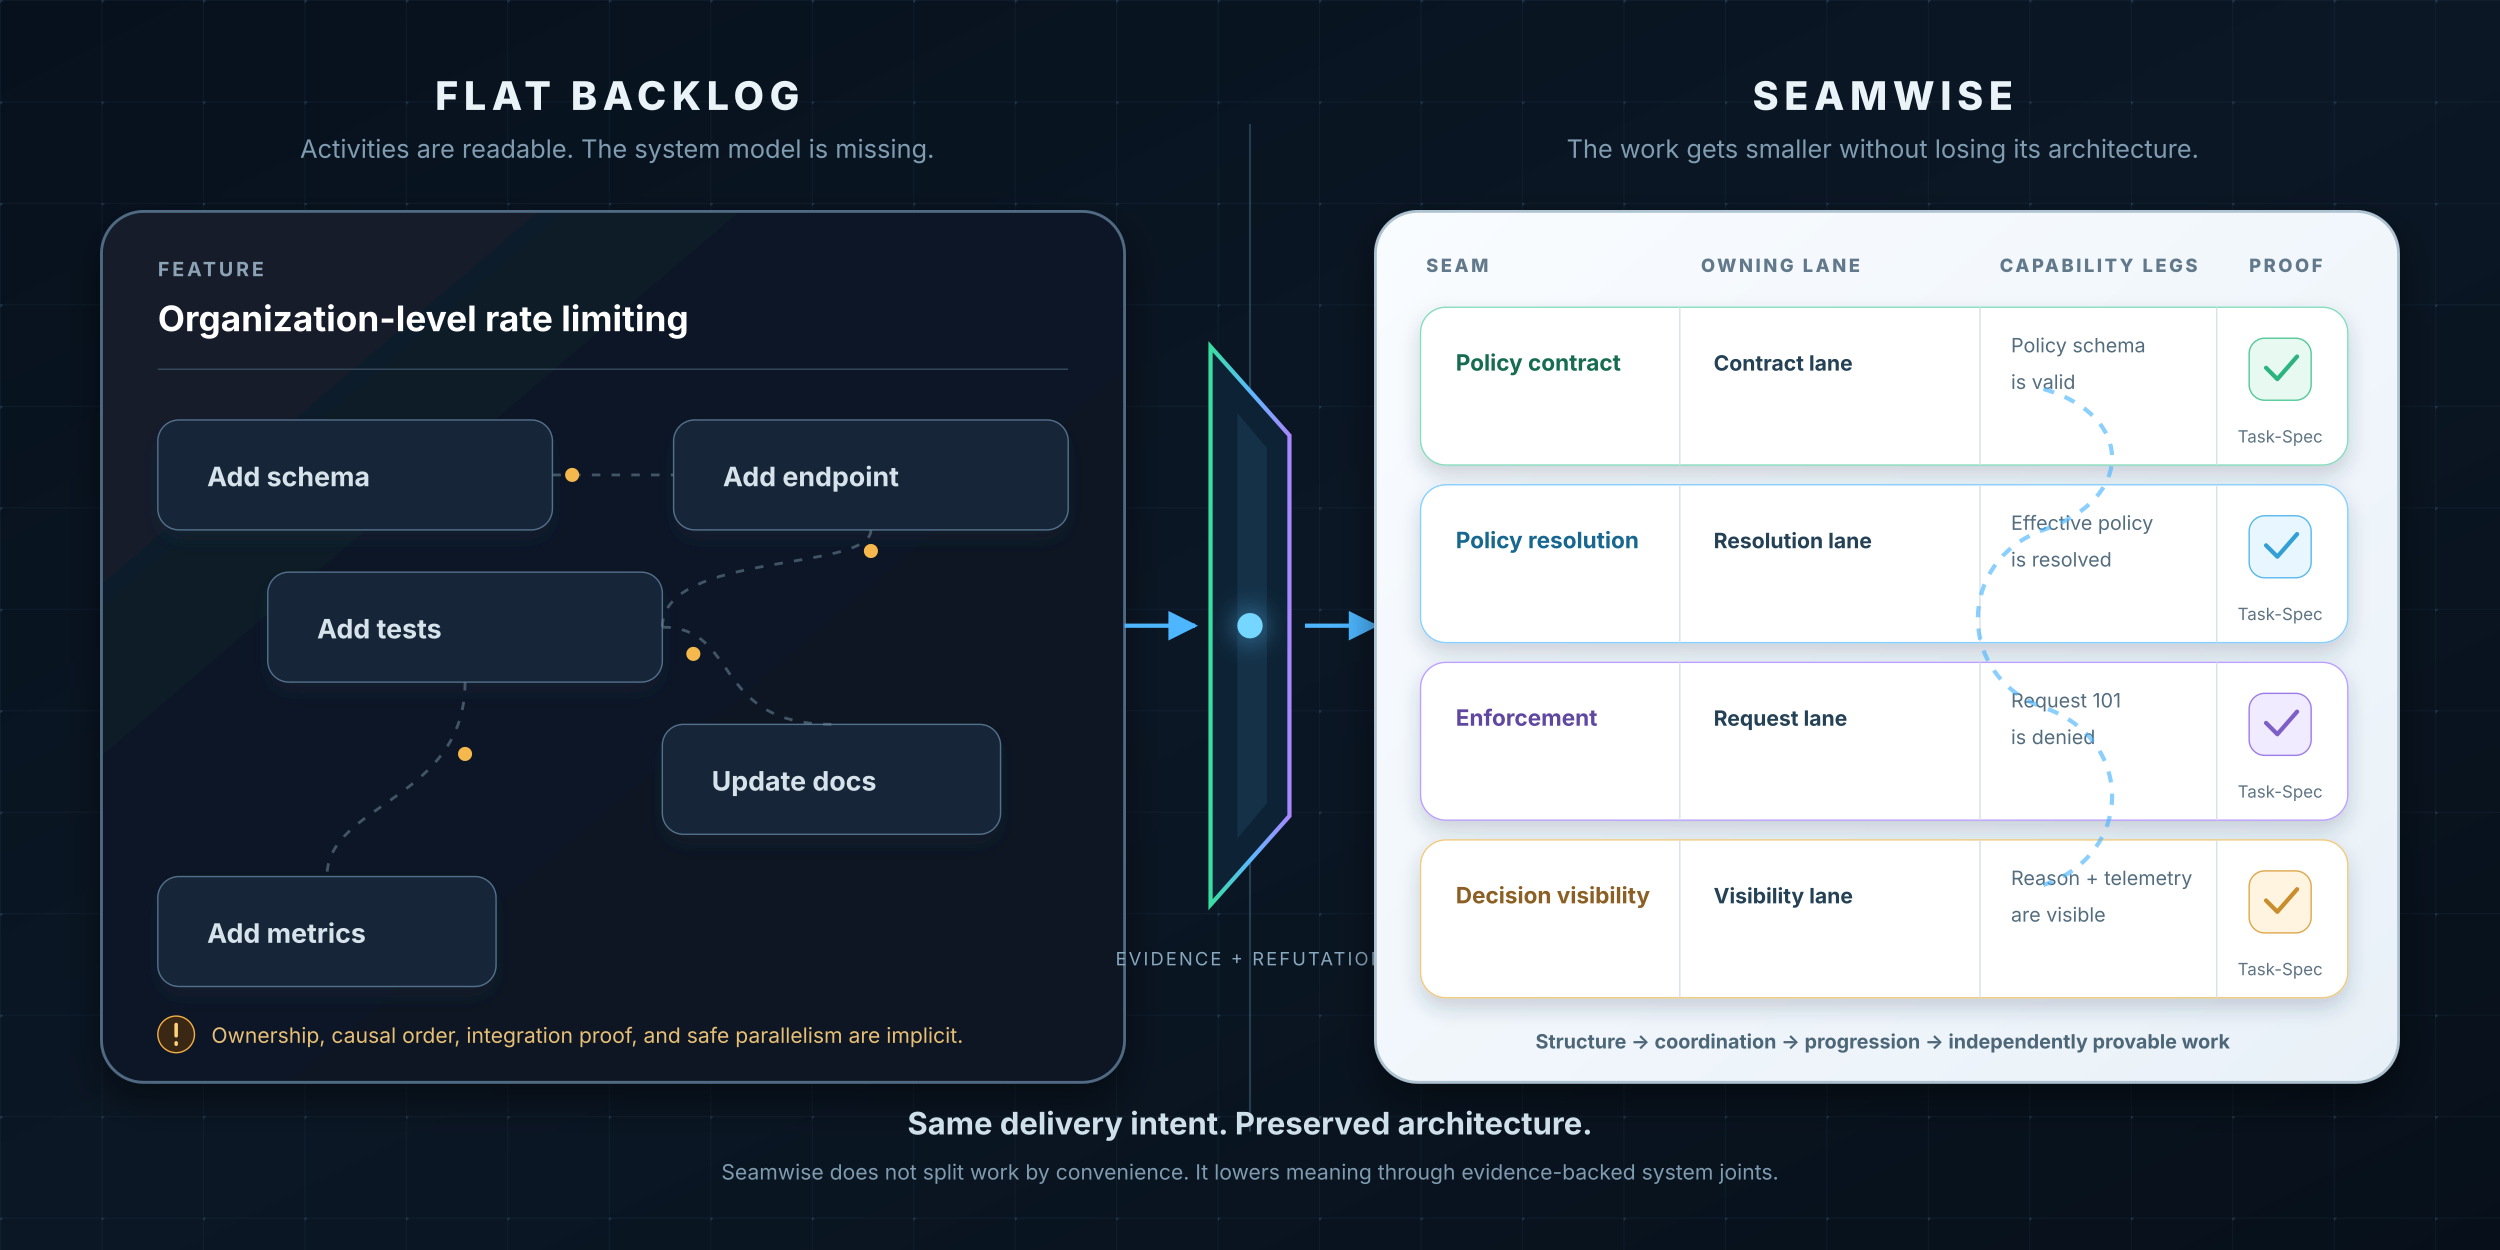
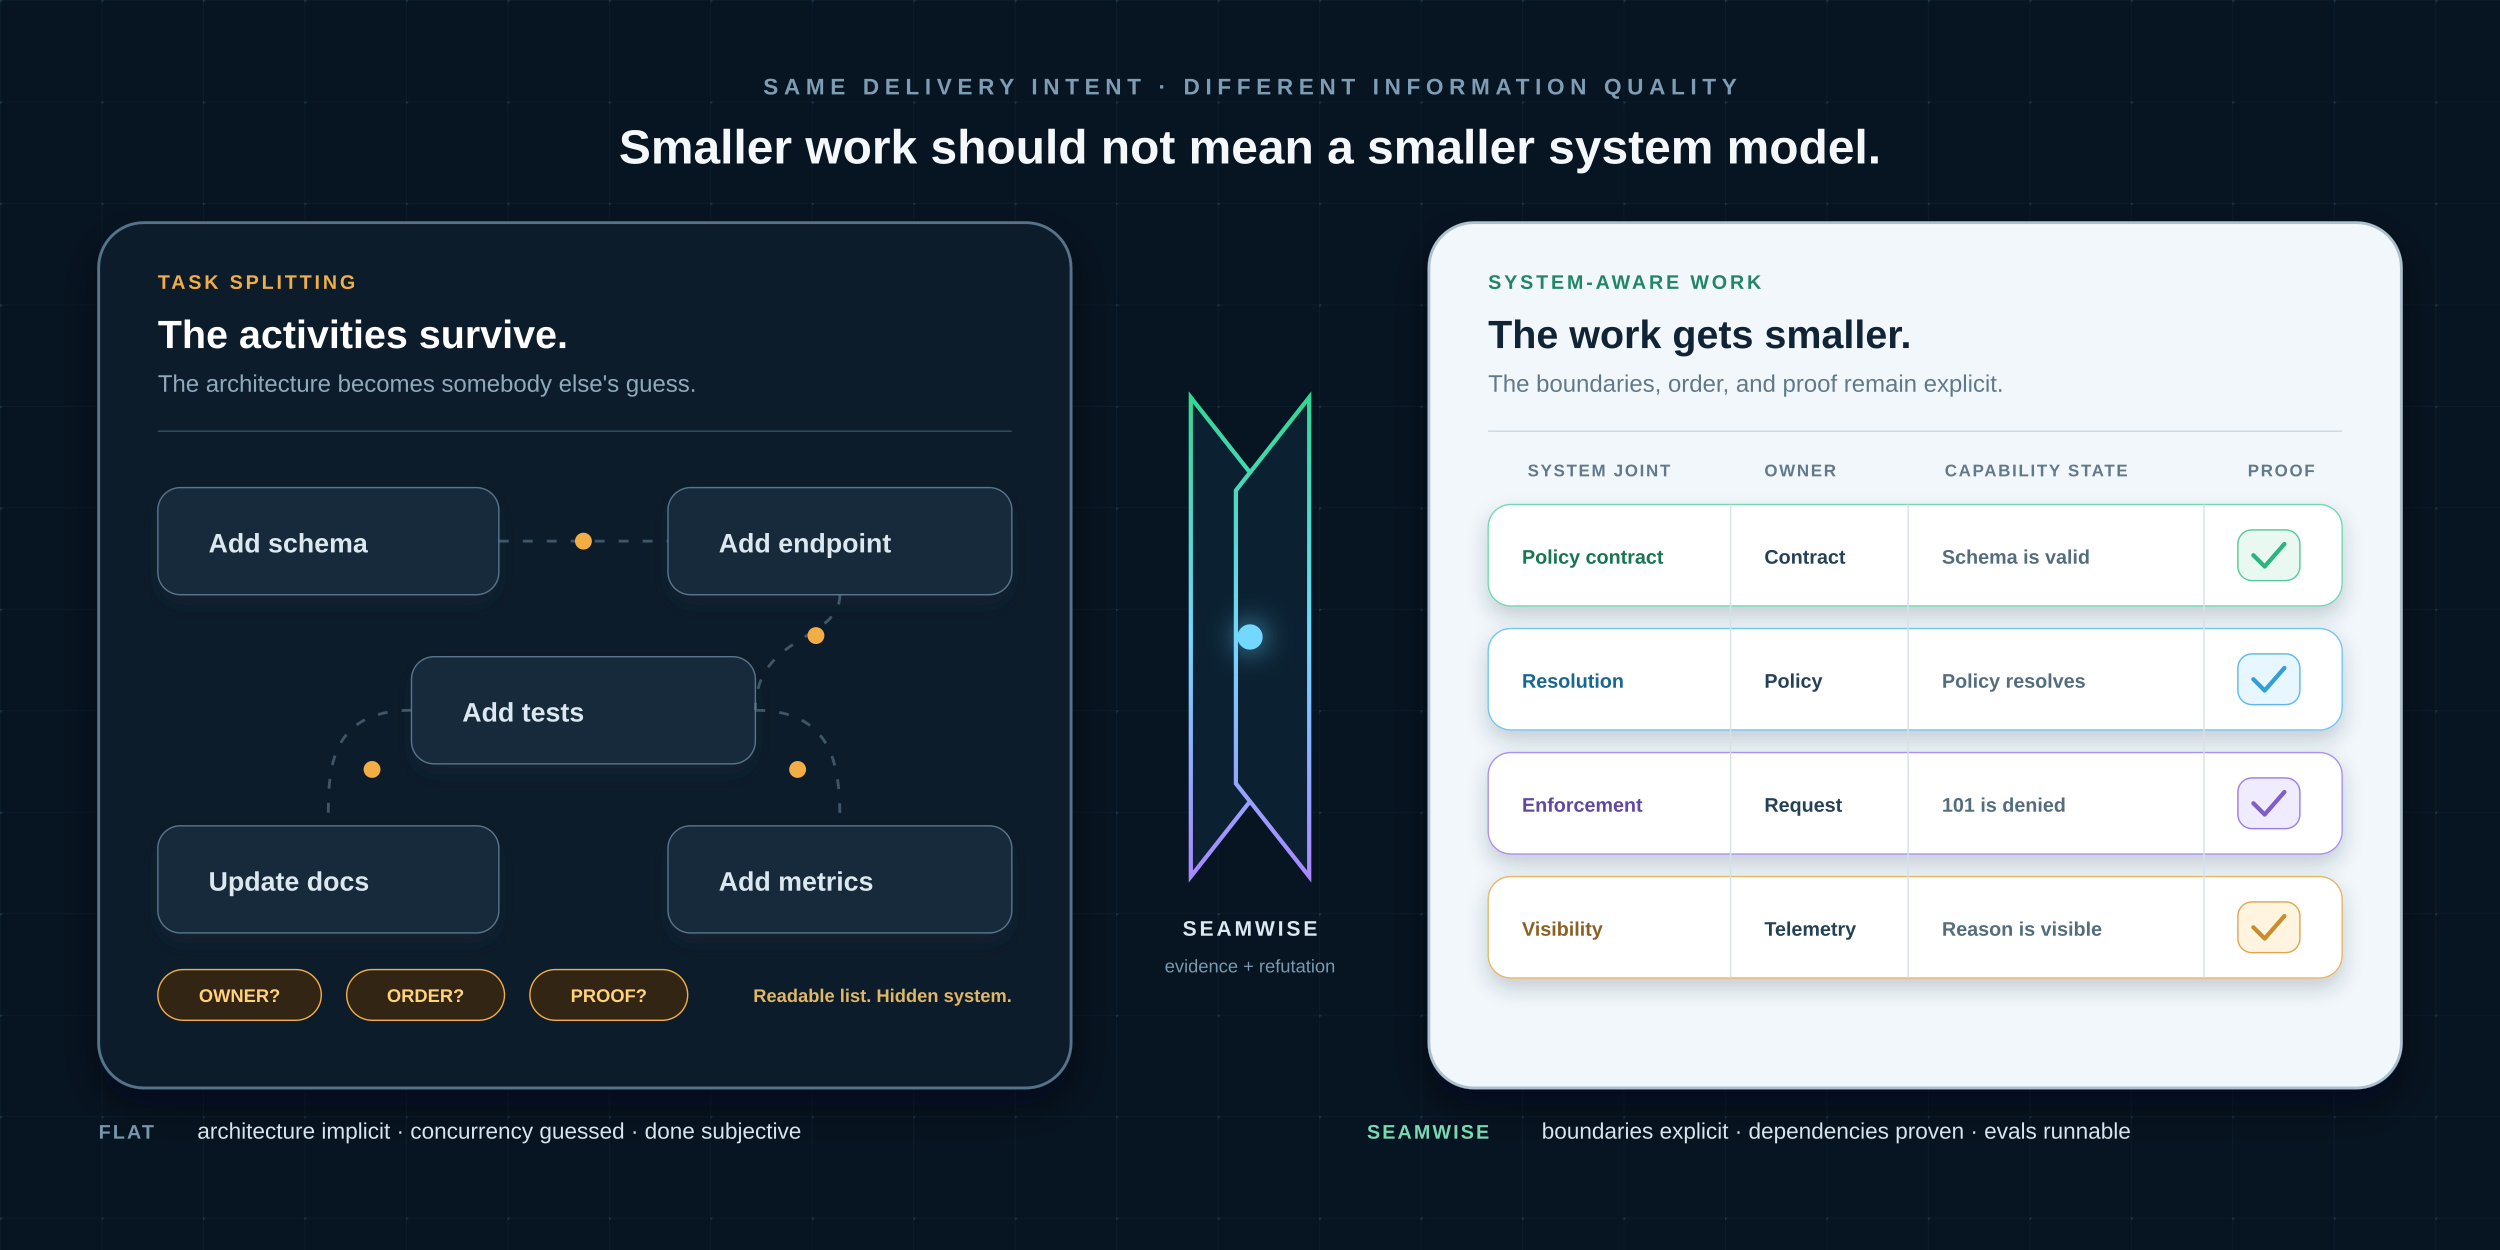
<svg xmlns="http://www.w3.org/2000/svg" width="1774" height="887" viewBox="0 0 1774 887" role="img" aria-labelledby="title desc">
  <defs>
-     <linearGradient id="background" x1="0" y1="0" x2="1" y2="1">
-       <stop offset="0" stop-color="#07111d" />
-       <stop offset="0.5" stop-color="#0b1725" />
-       <stop offset="1" stop-color="#07101a" />
+     <linearGradient id="bg" x1="0" y1="0" x2="1" y2="1">
+       <stop offset="0" stop-color="#06111d" />
+       <stop offset=".55" stop-color="#091827" />
+       <stop offset="1" stop-color="#07111c" />
    </linearGradient>
-     <linearGradient id="leftPanel" x1="0" y1="0" x2="1" y2="1">
-       <stop offset="0" stop-color="#131c2b" />
-       <stop offset="1" stop-color="#0c1420" />
+     <linearGradient id="left" x1="0" y1="0" x2="1" y2="1">
+       <stop offset="0" stop-color="#141e2b" />
+       <stop offset="1" stop-color="#0d1621" />
    </linearGradient>
-     <linearGradient id="rightPanel" x1="0" y1="0" x2="1" y2="1">
+     <linearGradient id="right" x1="0" y1="0" x2="1" y2="1">
      <stop offset="0" stop-color="#f9fcff" />
      <stop offset="1" stop-color="#e9f1f8" />
    </linearGradient>
-     <linearGradient id="gate" x1="0" y1="0" x2="1" y2="0">
-       <stop offset="0" stop-color="#39dfa0" />
-       <stop offset="0.5" stop-color="#5bbaff" />
+     <linearGradient id="seam" x1="0" y1="0" x2="0" y2="1">
+       <stop offset="0" stop-color="#31d892" />
+       <stop offset=".5" stop-color="#73d8ff" />
      <stop offset="1" stop-color="#a987ff" />
    </linearGradient>
    <pattern id="grid" width="72" height="72" patternUnits="userSpaceOnUse">
-       <path d="M 72 0 L 0 0 0 72" fill="none" stroke="#29435b" stroke-width="1" opacity="0.23" />
-       <circle cx="0" cy="0" r="2" fill="#496a84" opacity="0.3" />
+       <path d="M72 0H0V72" fill="none" stroke="#24435a" stroke-width="1" opacity=".22" />
+       <circle cx="0" cy="0" r="1.8" fill="#416781" opacity=".3" />
    </pattern>
-     <filter id="shadow" x="-30%" y="-30%" width="160%" height="180%">
-       <feDropShadow dx="0" dy="12" stdDeviation="14" flood-color="#00050c" flood-opacity="0.48" />
+     <filter id="shadow" x="-25%" y="-25%" width="150%" height="170%">
+       <feDropShadow dx="0" dy="12" stdDeviation="13" flood-color="#00040a" flood-opacity=".5" />
    </filter>
-     <filter id="softShadow" x="-30%" y="-30%" width="160%" height="180%">
-       <feDropShadow dx="0" dy="7" stdDeviation="7" flood-color="#274054" flood-opacity="0.2" />
+     <filter id="soft" x="-25%" y="-25%" width="150%" height="170%">
+       <feDropShadow dx="0" dy="7" stdDeviation="7" flood-color="#223c51" flood-opacity=".22" />
    </filter>
-     <filter id="glow" x="-100%" y="-100%" width="300%" height="300%">
+     <filter id="glow" x="-150%" y="-150%" width="400%" height="400%">
      <feGaussianBlur stdDeviation="10" result="blur" />
-       <feFlood flood-color="#59c4ff" flood-opacity="0.8" />
+       <feFlood flood-color="#73d8ff" flood-opacity=".85" />
      <feComposite in2="blur" operator="in" />
      <feMerge>
        <feMergeNode />
        <feMergeNode in="SourceGraphic" />
      </feMerge>
    </filter>
-     <marker id="arrow" viewBox="0 0 10 10" refX="9" refY="5" markerWidth="7" markerHeight="7" orient="auto-start-reverse">
-       <path d="M 0 0 L 10 5 L 0 10 z" fill="#4db6ff" />
-     </marker>
  </defs>
-   <rect width="1774" height="887" fill="url(#background)" />
+   <rect width="1774" height="887" fill="#071421" />
  <rect width="1774" height="887" fill="url(#grid)" />
-   <path d="M887 88 V803" stroke="#3c5e77" stroke-width="1.5" opacity="0.55" />
-   <g font-family="Inter, ui-sans-serif, system-ui, -apple-system, BlinkMacSystemFont, Segoe UI, sans-serif">
-     <text x="438" y="78" fill="#eaf3f8" font-size="28" font-weight="760" text-anchor="middle" letter-spacing="4">FLAT BACKLOG</text>
-     <text x="438" y="112" fill="#7f9cb1" font-size="18" text-anchor="middle">Activities are readable. The system model is missing.</text>
-     <text x="1336" y="78" fill="#eaf3f8" font-size="28" font-weight="760" text-anchor="middle" letter-spacing="4">SEAMWISE</text>
-     <text x="1336" y="112" fill="#7f9cb1" font-size="18" text-anchor="middle">The work gets smaller without losing its architecture.</text>
+   <g font-family="Arial">
+     <text x="887" y="67" fill="#7e9db4" font-size="16" font-weight="700" text-anchor="middle" letter-spacing="4">SAME DELIVERY INTENT · DIFFERENT INFORMATION QUALITY</text>
+     <text x="887" y="116" fill="#f4f8fb" font-size="34" font-weight="700" text-anchor="middle">Smaller work should not mean a smaller system model.</text>
    <g filter="url(#shadow)">
-       <rect x="72" y="150" width="726" height="618" rx="30" fill="url(#leftPanel)" stroke="#506b82" stroke-width="2" />
+       <rect x="70" y="158" width="690" height="614" rx="32" fill="#0f1d2b" stroke="#57738a" stroke-width="2" />
+       <rect x="1014" y="158" width="690" height="614" rx="32" fill="#f2f7fb" stroke="#adc1cf" stroke-width="2" />
    </g>
-     <g fill="#8ba3b5" font-size="14" font-weight="700" letter-spacing="2">
-       <text x="112" y="196">FEATURE</text>
+     <text x="112" y="205" fill="#f2ad45" font-size="14" font-weight="700" letter-spacing="2">TASK SPLITTING</text>
+     <text x="112" y="247" fill="#ffffff" font-size="28" font-weight="700">The activities survive.</text>
+     <text x="112" y="278" fill="#8faabd" font-size="17">The architecture becomes somebody else's guess.</text>
+     <line x1="112" y1="306" x2="718" y2="306" stroke="#334d61" />
+     <g filter="url(#soft)" font-size="19" font-weight="700" fill="#dce8ef">
+       <rect x="112" y="346" width="242" height="76" rx="16" fill="#17293a" stroke="#58748a" />
+       <text x="148" y="392">Add schema</text>
+       <rect x="474" y="346" width="244" height="76" rx="16" fill="#17293a" stroke="#58748a" />
+       <text x="510" y="392">Add endpoint</text>
+       <rect x="292" y="466" width="244" height="76" rx="16" fill="#17293a" stroke="#58748a" />
+       <text x="328" y="512">Add tests</text>
+       <rect x="112" y="586" width="242" height="76" rx="16" fill="#17293a" stroke="#58748a" />
+       <text x="148" y="632">Update docs</text>
+       <rect x="474" y="586" width="244" height="76" rx="16" fill="#17293a" stroke="#58748a" />
+       <text x="510" y="632">Add metrics</text>
    </g>
-     <text x="112" y="235" fill="#ffffff" font-size="25" font-weight="740">Organization-level rate limiting</text>
-     <line x1="112" y1="262" x2="758" y2="262" stroke="#354a5c" />
-     <g filter="url(#softShadow)">
-       <rect x="112" y="298" width="280" height="78" rx="15" fill="#172537" stroke="#52708a" />
-       <rect x="478" y="298" width="280" height="78" rx="15" fill="#172537" stroke="#52708a" />
-       <rect x="190" y="406" width="280" height="78" rx="15" fill="#172537" stroke="#52708a" />
-       <rect x="470" y="514" width="240" height="78" rx="15" fill="#172537" stroke="#52708a" />
-       <rect x="112" y="622" width="240" height="78" rx="15" fill="#172537" stroke="#52708a" />
+     <g fill="none" stroke="#617d91" stroke-width="2" stroke-dasharray="7 10" opacity=".6">
+       <path d="M354 384H474" />
+       <path d="M596 422C596 455 536 450 536 504" />
+       <path d="M292 504C230 504 233 552 233 586" />
+       <path d="M536 504C596 504 596 552 596 586" />
    </g>
-     <g font-size="19" font-weight="650">
-       <text x="147" y="345" fill="#d7e3eb">Add schema</text>
-       <text x="513" y="345" fill="#d7e3eb">Add endpoint</text>
-       <text x="225" y="453" fill="#d7e3eb">Add tests</text>
-       <text x="505" y="561" fill="#d7e3eb">Update docs</text>
-       <text x="147" y="669" fill="#d7e3eb">Add metrics</text>
+     <g fill="#f2ad45">
+       <circle cx="414" cy="384" r="6" />
+       <circle cx="579" cy="451" r="6" />
+       <circle cx="264" cy="546" r="6" />
+       <circle cx="566" cy="546" r="6" />
    </g>
-     <g fill="none" stroke="#667f92" stroke-width="2" stroke-dasharray="6 8" opacity="0.6">
-       <path d="M392 337 C435 337 438 337 478 337" />
-       <path d="M618 376 C618 406 470 391 470 445" />
-       <path d="M470 445 C525 445 505 514 590 514" />
-       <path d="M330 484 C330 568 232 570 232 622" />
+     <g font-size="13" font-weight="700">
+       <rect x="112" y="688" width="116" height="36" rx="18" fill="#332514" stroke="#f2ad45" />
+       <text x="170" y="711" fill="#ffd27b" text-anchor="middle">OWNER?</text>
+       <rect x="246" y="688" width="112" height="36" rx="18" fill="#332514" stroke="#f2ad45" />
+       <text x="302" y="711" fill="#ffd27b" text-anchor="middle">ORDER?</text>
+       <rect x="376" y="688" width="112" height="36" rx="18" fill="#332514" stroke="#f2ad45" />
+       <text x="432" y="711" fill="#ffd27b" text-anchor="middle">PROOF?</text>
+       <text x="718" y="711" fill="#e0b765" text-anchor="end">Readable list. Hidden system.</text>
    </g>
-     <g fill="#f5b84c">
-       <circle cx="406" cy="337" r="5" />
-       <circle cx="618" cy="391" r="5" />
-       <circle cx="492" cy="464" r="5" />
-       <circle cx="330" cy="535" r="5" />
+     <g transform="translate(887 452)">
+       <path d="M-42 -170L10 -104V104L-42 170Z" fill="#0b2132" stroke="url(#seam)" stroke-width="3" />
+       <path d="M42 -170L-10 -104V104L42 170Z" fill="#0b2132" stroke="url(#seam)" stroke-width="3" />
+       <circle cx="0" cy="0" r="9" fill="#73d8ff" filter="url(#glow)" />
+       <text x="0" y="212" fill="#dce9f1" font-size="15" font-weight="700" text-anchor="middle" letter-spacing="2">SEAMWISE</text>
+       <text x="0" y="238" fill="#7999af" font-size="13" text-anchor="middle">evidence + refutation</text>
    </g>
-     <g transform="translate(112 721)">
-       <circle cx="13" cy="13" r="13" fill="#3a2814" stroke="#f2ad45" />
-       <path d="M13 6 V14 M13 19 V20" stroke="#ffd27b" stroke-width="2.5" stroke-linecap="round" />
-       <text x="38" y="19" fill="#e7bf76" font-size="15">
-         Ownership, causal order, integration proof, and safe parallelism are implicit.
-       </text>
+     <text x="1056" y="205" fill="#218666" font-size="14" font-weight="700" letter-spacing="2">SYSTEM-AWARE WORK</text>
+     <text x="1056" y="247" fill="#102435" font-size="28" font-weight="700">The work gets smaller.</text>
+     <text x="1056" y="278" fill="#60798a" font-size="17">The boundaries, order, and proof remain explicit.</text>
+     <line x1="1056" y1="306" x2="1662" y2="306" stroke="#cbd8e1" />
+     <g fill="#61798a" font-size="12" font-weight="700" letter-spacing="1.2">
+       <text x="1084" y="338">SYSTEM JOINT</text>
+       <text x="1252" y="338">OWNER</text>
+       <text x="1380" y="338">CAPABILITY STATE</text>
+       <text x="1595" y="338">PROOF</text>
    </g>
-     <g transform="translate(887 444)">
-       <path d="M-28 -198 L28 -135 V135 L-28 198 Z" fill="#0d2234" stroke="url(#gate)" stroke-width="3" />
-       <path d="M-9 -151 L12 -126 V126 L-9 151 Z" fill="#4db6ff" opacity="0.1" />
-       <circle cx="0" cy="0" r="9" fill="#75d6ff" filter="url(#glow)" />
-       <text x="0" y="241" fill="#88a8bd" font-size="13" text-anchor="middle" letter-spacing="1.5">EVIDENCE + REFUTATION</text>
+     <g filter="url(#soft)">
+       <rect x="1056" y="358" width="606" height="72" rx="16" fill="#ffffff" stroke="#72d8af" />
+       <rect x="1056" y="446" width="606" height="72" rx="16" fill="#ffffff" stroke="#72c5f5" />
+       <rect x="1056" y="534" width="606" height="72" rx="16" fill="#ffffff" stroke="#aa91ed" />
+       <rect x="1056" y="622" width="606" height="72" rx="16" fill="#ffffff" stroke="#e6b663" />
    </g>
-     <path d="M798 444 H848" stroke="#4db6ff" stroke-width="3" marker-end="url(#arrow)" />
-     <path d="M926 444 H976" stroke="#4db6ff" stroke-width="3" marker-end="url(#arrow)" />
-     <g filter="url(#shadow)">
-       <rect x="976" y="150" width="726" height="618" rx="30" fill="url(#rightPanel)" stroke="#afc2d0" stroke-width="2" />
+     <g stroke="#d6e1e8">
+       <path d="M1228 358V694" />
+       <path d="M1354 358V694" />
+       <path d="M1564 358V694" />
    </g>
-     <g fill="#61798a" font-size="13" font-weight="760" letter-spacing="1.8">
-       <text x="1012" y="193">SEAM</text>
-       <text x="1207" y="193">OWNING LANE</text>
-       <text x="1419" y="193">CAPABILITY LEGS</text>
-       <text x="1622" y="193" text-anchor="middle">PROOF</text>
-     </g>
-     <g filter="url(#softShadow)">
-       <rect x="1008" y="218" width="658" height="112" rx="18" fill="#ffffff" stroke="#86dcbc" />
-       <rect x="1008" y="344" width="658" height="112" rx="18" fill="#ffffff" stroke="#86cfff" />
-       <rect x="1008" y="470" width="658" height="112" rx="18" fill="#ffffff" stroke="#bba0ff" />
-       <rect x="1008" y="596" width="658" height="112" rx="18" fill="#ffffff" stroke="#f0c97e" />
-     </g>
-     <g stroke="#d7e1e8">
-       <path d="M1192 218 V330 M1405 218 V330 M1573 218 V330" />
-       <path d="M1192 344 V456 M1405 344 V456 M1573 344 V456" />
-       <path d="M1192 470 V582 M1405 470 V582 M1573 470 V582" />
-       <path d="M1192 596 V708 M1405 596 V708 M1573 596 V708" />
-     </g>
-     <g font-size="16" font-weight="730">
-       <text x="1033" y="263" fill="#166c4e">Policy contract</text>
-       <text x="1033" y="389" fill="#176791">Policy resolution</text>
-       <text x="1033" y="515" fill="#6048a2">Enforcement</text>
-       <text x="1033" y="641" fill="#8c6024">Decision visibility</text>
-     </g>
-     <g fill="#244156" font-size="15" font-weight="650">
-       <text x="1216" y="263">Contract lane</text>
-       <text x="1216" y="389">Resolution lane</text>
-       <text x="1216" y="515">Request lane</text>
-       <text x="1216" y="641">Visibility lane</text>
-     </g>
-     <g fill="#536d7e" font-size="14">
-       <text x="1427" y="250">Policy schema</text>
-       <text x="1427" y="276">is valid</text>
-       <text x="1427" y="376">Effective policy</text>
-       <text x="1427" y="402">is resolved</text>
-       <text x="1427" y="502">Request 101</text>
-       <text x="1427" y="528">is denied</text>
-       <text x="1427" y="628">Reason + telemetry</text>
-       <text x="1427" y="654">are visible</text>
+     <g font-size="14" font-weight="700">
+       <text x="1080" y="400" fill="#177552">Policy contract</text>
+       <text x="1252" y="400" fill="#244156">Contract</text>
+       <text x="1378" y="400" fill="#536d7f">Schema is valid</text>
+       <text x="1080" y="488" fill="#176791">Resolution</text>
+       <text x="1252" y="488" fill="#244156">Policy</text>
+       <text x="1378" y="488" fill="#536d7f">Policy resolves</text>
+       <text x="1080" y="576" fill="#6048a2">Enforcement</text>
+       <text x="1252" y="576" fill="#244156">Request</text>
+       <text x="1378" y="576" fill="#536d7f">101 is denied</text>
+       <text x="1080" y="664" fill="#8c6024">Visibility</text>
+       <text x="1252" y="664" fill="#244156">Telemetry</text>
+       <text x="1378" y="664" fill="#536d7f">Reason is visible</text>
    </g>
    <g>
-       <rect x="1596" y="240" width="44" height="44" rx="11" fill="#e7f9f1" stroke="#54c998" />
-       <rect x="1596" y="366" width="44" height="44" rx="11" fill="#e7f6ff" stroke="#59b8ec" />
-       <rect x="1596" y="492" width="44" height="44" rx="11" fill="#f0ebff" stroke="#9c7ce8" />
-       <rect x="1596" y="618" width="44" height="44" rx="11" fill="#fff4df" stroke="#dfa64d" />
-       <path d="M1608 261 L1616 269 L1630 253" fill="none" stroke="#2bb47f" stroke-width="3" stroke-linecap="round" stroke-linejoin="round" />
-       <path d="M1608 387 L1616 395 L1630 379" fill="none" stroke="#329fd6" stroke-width="3" stroke-linecap="round" stroke-linejoin="round" />
-       <path d="M1608 513 L1616 521 L1630 505" fill="none" stroke="#7e5fc8" stroke-width="3" stroke-linecap="round" stroke-linejoin="round" />
-       <path d="M1608 639 L1616 647 L1630 631" fill="none" stroke="#ca8d2d" stroke-width="3" stroke-linecap="round" stroke-linejoin="round" />
+       <rect x="1588" y="376" width="44" height="36" rx="10" fill="#e9f9f2" stroke="#54c998" />
+       <rect x="1588" y="464" width="44" height="36" rx="10" fill="#e7f6ff" stroke="#59b8ec" />
+       <rect x="1588" y="552" width="44" height="36" rx="10" fill="#f0ebff" stroke="#9c7ce8" />
+       <rect x="1588" y="640" width="44" height="36" rx="10" fill="#fff4df" stroke="#dfa64d" />
+       <g fill="none" stroke-width="3" stroke-linecap="round" stroke-linejoin="round">
+         <path d="M1599 394L1607 402L1621 386" stroke="#2bb47f" />
+         <path d="M1599 482L1607 490L1621 474" stroke="#329fd6" />
+         <path d="M1599 570L1607 578L1621 562" stroke="#7e5fc8" />
+         <path d="M1599 658L1607 666L1621 650" stroke="#ca8d2d" />
+       </g>
    </g>
-     <g fill="#5e7483" font-size="12" text-anchor="middle">
-       <text x="1618" y="314">Task-Spec</text>
-       <text x="1618" y="440">Task-Spec</text>
-       <text x="1618" y="566">Task-Spec</text>
-       <text x="1618" y="692">Task-Spec</text>
-     </g>
-     <path d="M1450 276 C1515 295 1515 354 1450 376 C1388 398 1388 480 1450 502 C1515 524 1515 606 1450 628" fill="none" stroke="#4db6ff" stroke-width="3" stroke-dasharray="8 8" opacity="0.65" />
-     <text x="1336" y="744" fill="#4d6778" font-size="14" font-weight="650" text-anchor="middle">
-       Structure → coordination → progression → independently provable work
-     </text>
-     <g transform="translate(72 805)">
-       <text x="815" y="0" fill="#cfe0eb" font-size="22" font-weight="700" text-anchor="middle">
-         Same delivery intent. Preserved architecture.
-       </text>
-       <text x="815" y="32" fill="#7e9baf" font-size="15" text-anchor="middle">
-         Seamwise does not split work by convenience. It lowers meaning through evidence-backed system joints.
-       </text>
+     <g transform="translate(70 808)">
+       <text x="0" y="0" fill="#7897ad" font-size="14" font-weight="700" letter-spacing="1.5">FLAT</text>
+       <text x="70" y="0" fill="#d8e5ed" font-size="16">architecture implicit · concurrency guessed · done subjective</text>
+       <line x1="778" y1="-8" x2="846" y2="-8" stroke="url(#seam)" stroke-width="3" />
+       <text x="900" y="0" fill="#78d9b2" font-size="14" font-weight="700" letter-spacing="1.5">SEAMWISE</text>
+       <text x="1024" y="0" fill="#d8e5ed" font-size="16">boundaries explicit · dependencies proven · evals runnable</text>
    </g>
  </g>
</svg>
